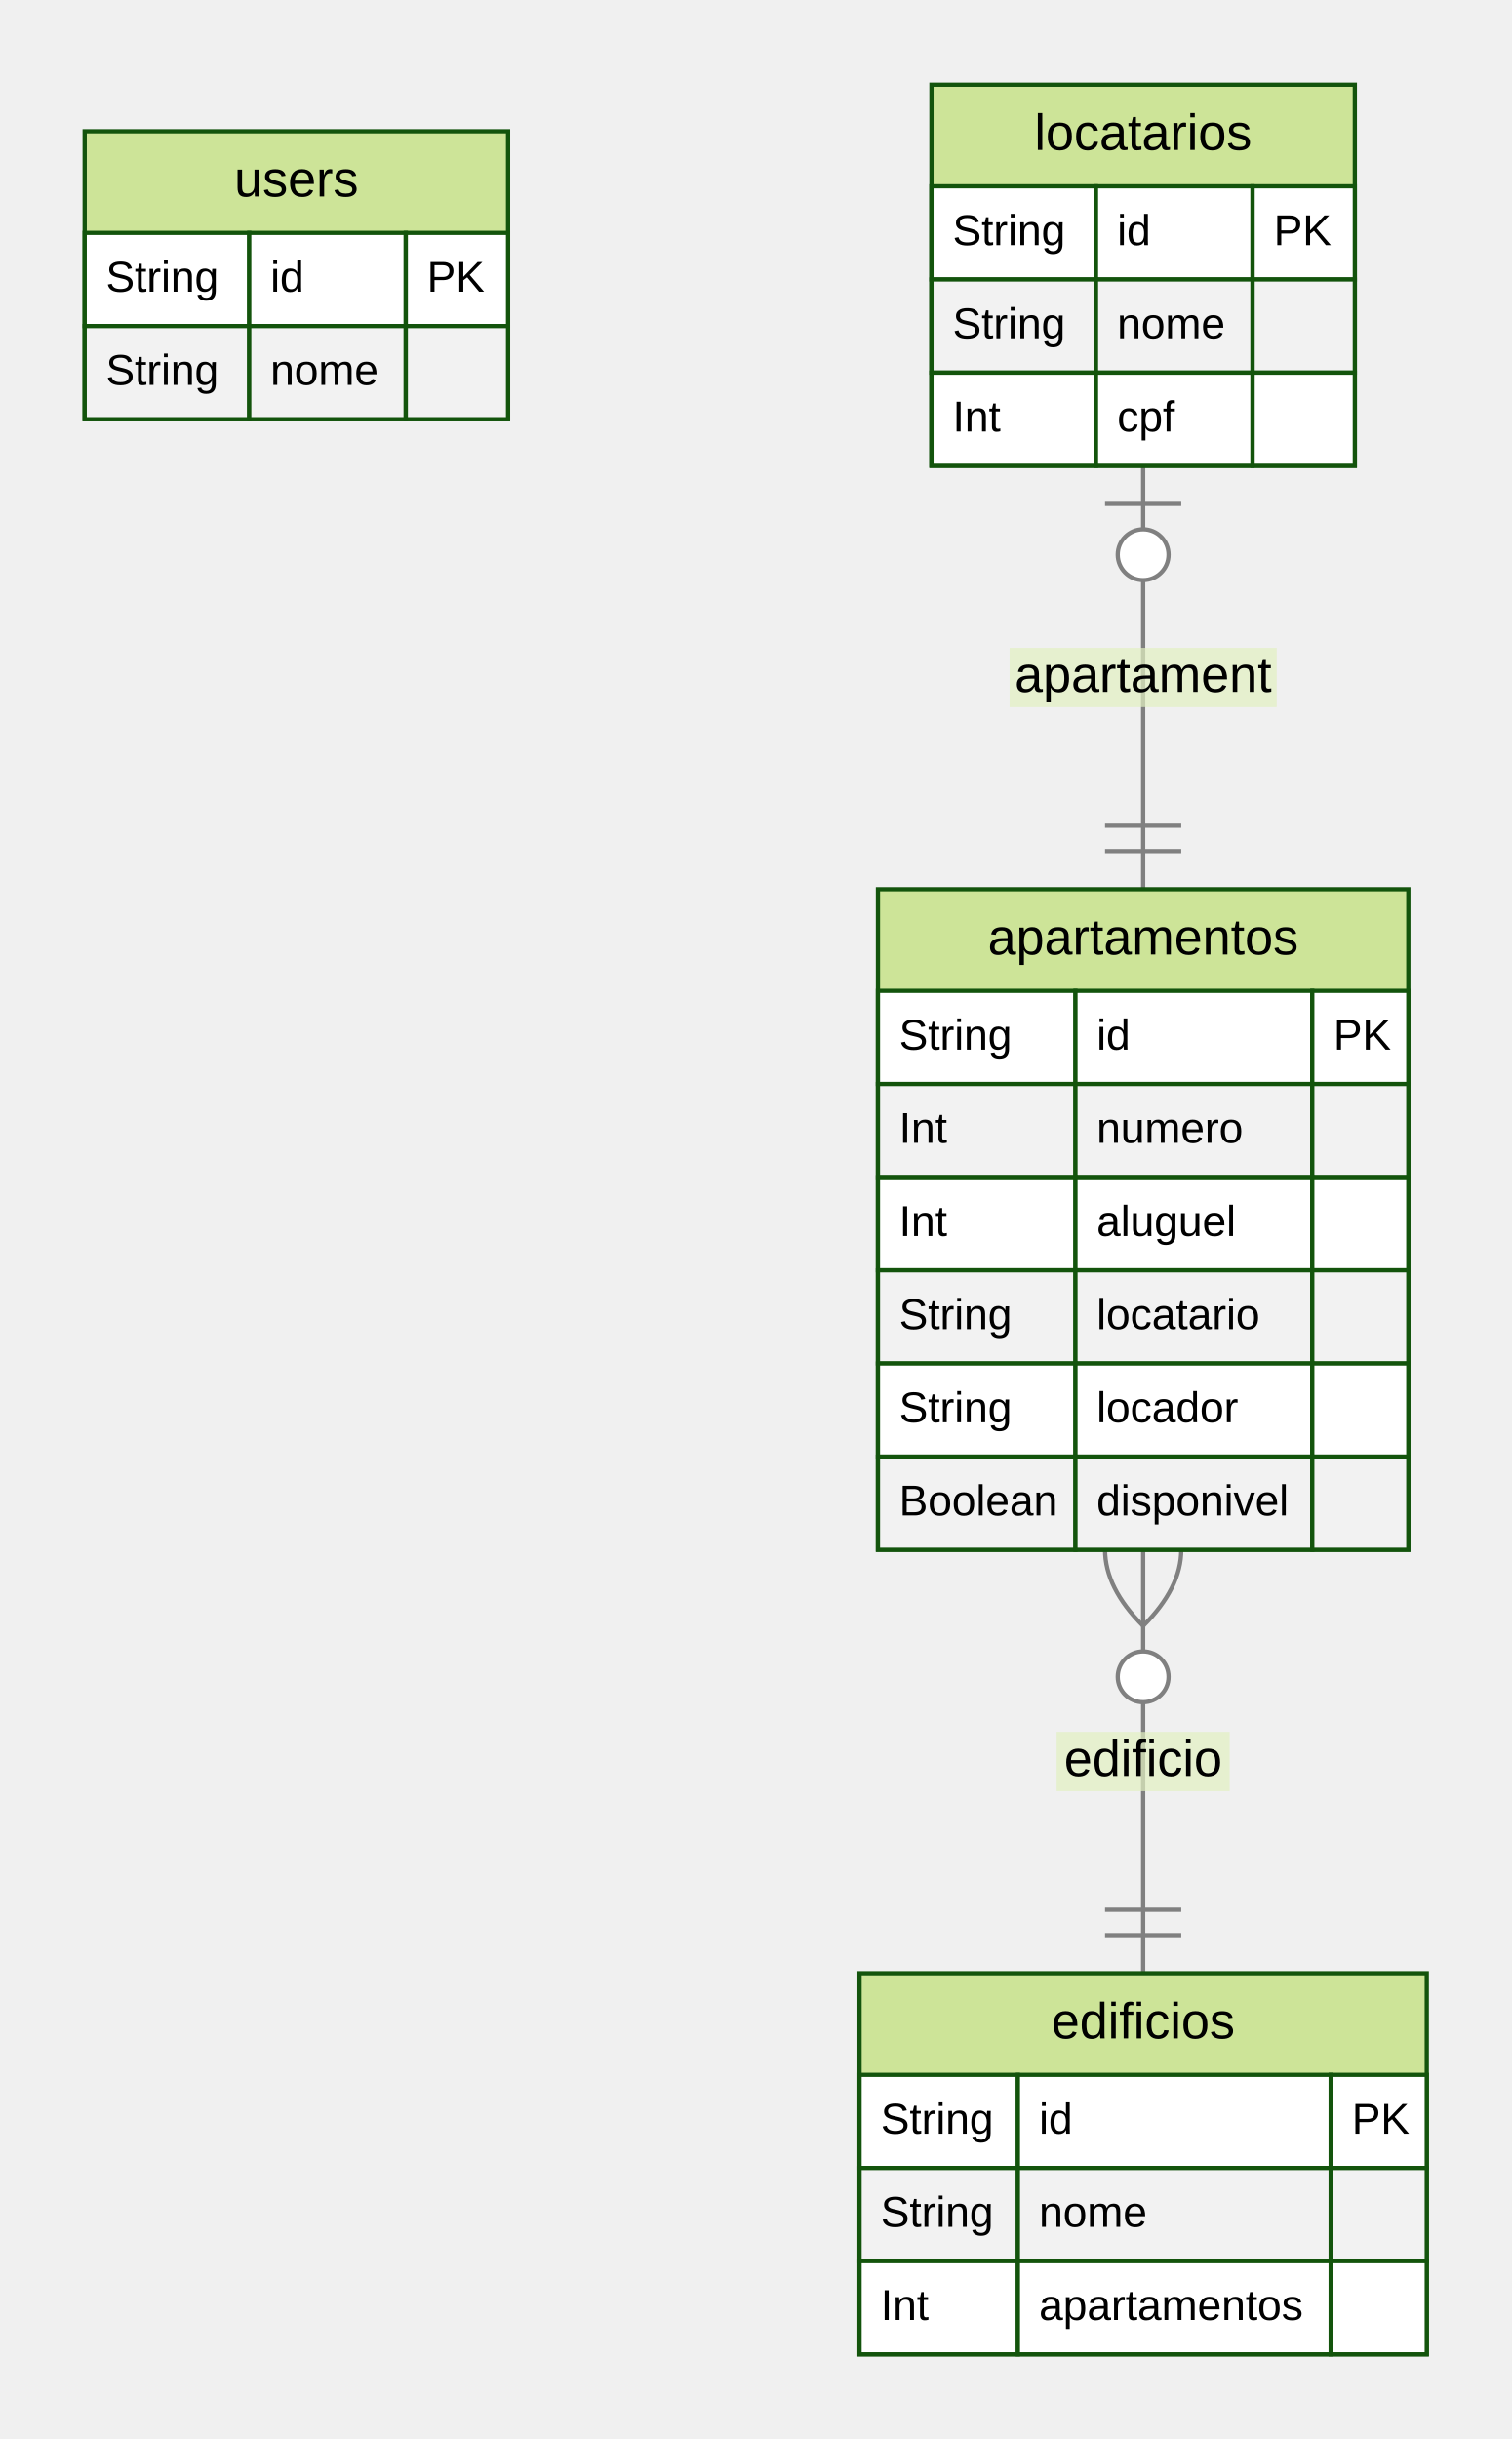
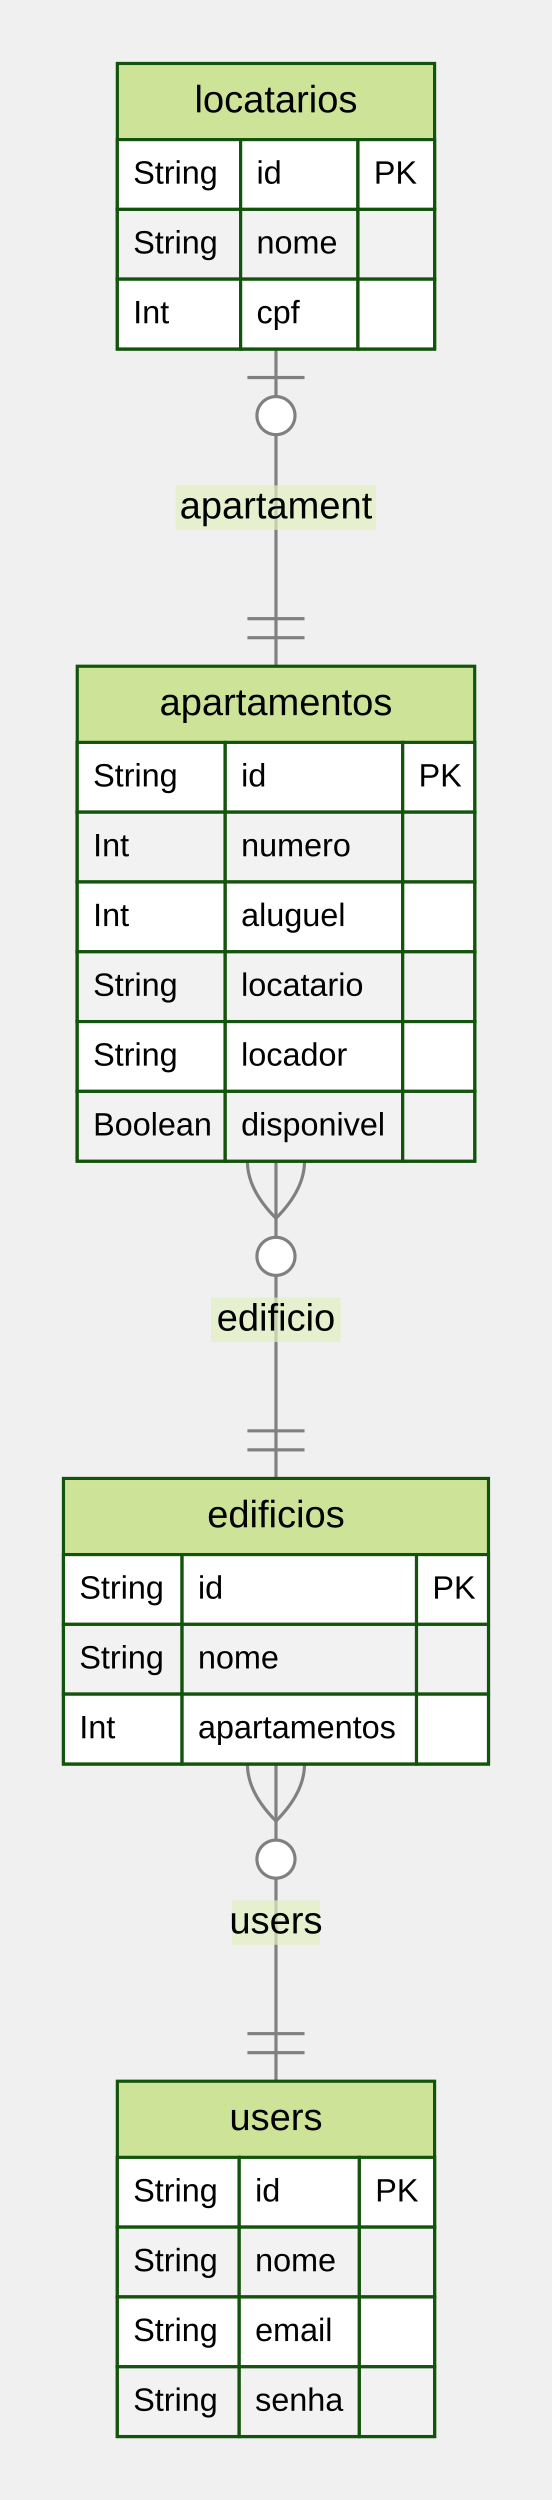
- <svg xmlns="http://www.w3.org/2000/svg" aria-roledescription="er" role="graphics-document document" viewBox="0 0 356.986 576" style="max-width: 356.986px; background-color: white;" width="100%" id="mermaid-0">
+ <svg xmlns="http://www.w3.org/2000/svg" aria-roledescription="er" role="graphics-document document" viewBox="0 0 173.973 788" style="max-width: 173.973px; background-color: white;" width="100%" id="mermaid-0">
  <style>#mermaid-0{font-family:"trebuchet ms",verdana,arial,sans-serif;font-size:16px;fill:#000000;}#mermaid-0 .error-icon{fill:#552222;}#mermaid-0 .error-text{fill:#552222;stroke:#552222;}#mermaid-0 .edge-thickness-normal{stroke-width:2px;}#mermaid-0 .edge-thickness-thick{stroke-width:3.5px;}#mermaid-0 .edge-pattern-solid{stroke-dasharray:0;}#mermaid-0 .edge-pattern-dashed{stroke-dasharray:3;}#mermaid-0 .edge-pattern-dotted{stroke-dasharray:2;}#mermaid-0 .marker{fill:#000000;stroke:#000000;}#mermaid-0 .marker.cross{stroke:#000000;}#mermaid-0 svg{font-family:"trebuchet ms",verdana,arial,sans-serif;font-size:16px;}#mermaid-0 .entityBox{fill:#cde498;stroke:#13540c;}#mermaid-0 .attributeBoxOdd{fill:#ffffff;stroke:#13540c;}#mermaid-0 .attributeBoxEven{fill:#f2f2f2;stroke:#13540c;}#mermaid-0 .relationshipLabelBox{fill:hsl(78.158, 58.462%, 84.51%);opacity:0.7;background-color:hsl(78.158, 58.462%, 84.51%);}#mermaid-0 .relationshipLabelBox rect{opacity:0.5;}#mermaid-0 .relationshipLine{stroke:#000000;}#mermaid-0 .entityTitleText{text-anchor:middle;font-size:18px;fill:#000000;}#mermaid-0 :root{--mermaid-font-family:"trebuchet ms",verdana,arial,sans-serif;}</style>
  <g />
  <defs>
    <marker orient="auto" markerHeight="18" markerWidth="18" refY="9" refX="0" id="ONLY_ONE_START">
      <path d="M9,0 L9,18 M15,0 L15,18" fill="none" stroke="gray" />
    </marker>
  </defs>
  <defs>
    <marker orient="auto" markerHeight="18" markerWidth="18" refY="9" refX="18" id="ONLY_ONE_END">
      <path d="M3,0 L3,18 M9,0 L9,18" fill="none" stroke="gray" />
    </marker>
  </defs>
  <defs>
    <marker orient="auto" markerHeight="18" markerWidth="30" refY="9" refX="0" id="ZERO_OR_ONE_START">
      <circle r="6" cy="9" cx="21" fill="white" stroke="gray" />
      <path d="M9,0 L9,18" fill="none" stroke="gray" />
    </marker>
  </defs>
  <defs>
    <marker orient="auto" markerHeight="18" markerWidth="30" refY="9" refX="30" id="ZERO_OR_ONE_END">
      <circle r="6" cy="9" cx="9" fill="white" stroke="gray" />
      <path d="M21,0 L21,18" fill="none" stroke="gray" />
    </marker>
  </defs>
  <defs>
    <marker orient="auto" markerHeight="36" markerWidth="45" refY="18" refX="18" id="ONE_OR_MORE_START">
      <path d="M0,18 Q 18,0 36,18 Q 18,36 0,18 M42,9 L42,27" fill="none" stroke="gray" />
    </marker>
  </defs>
  <defs>
    <marker orient="auto" markerHeight="36" markerWidth="45" refY="18" refX="27" id="ONE_OR_MORE_END">
      <path d="M3,9 L3,27 M9,18 Q27,0 45,18 Q27,36 9,18" fill="none" stroke="gray" />
    </marker>
  </defs>
  <defs>
    <marker orient="auto" markerHeight="36" markerWidth="57" refY="18" refX="18" id="ZERO_OR_MORE_START">
      <circle r="6" cy="18" cx="48" fill="white" stroke="gray" />
      <path d="M0,18 Q18,0 36,18 Q18,36 0,18" fill="none" stroke="gray" />
    </marker>
  </defs>
  <defs>
    <marker orient="auto" markerHeight="36" markerWidth="57" refY="18" refX="39" id="ZERO_OR_MORE_END">
      <circle r="6" cy="18" cx="9" fill="white" stroke="gray" />
      <path d="M21,18 Q39,0 57,18 Q39,36 21,18" fill="none" stroke="gray" />
    </marker>
  </defs>
-   <path style="stroke: gray; fill: none;" marker-start="url(#ZERO_OR_MORE_START)" marker-end="url(#ONLY_ONE_END)" d="M270,366L270,374.333C270,382.667,270,399.333,270,416C270,432.667,270,449.333,270,457.667L270,466" class="er relationshipLine" />
-   <path style="stroke: gray; fill: none;" marker-start="url(#ZERO_OR_ONE_START)" marker-end="url(#ONLY_ONE_END)" d="M270,110L270,118.333C270,126.667,270,143.333,270,160C270,176.667,270,193.333,270,201.667L270,210" class="er relationshipLine" />
-   <g transform="translate(20,31 )" id="entity-users-33ae1e26-be31-5c1d-bf65-e859e9d0308e">
-     <rect height="68" width="100" y="0" x="0" class="er entityBox" />
+   <path style="stroke: gray; fill: none;" marker-start="url(#ZERO_OR_MORE_START)" marker-end="url(#ONLY_ONE_END)" d="M86.986,556L86.986,564.333C86.986,572.667,86.986,589.333,86.986,606C86.986,622.667,86.986,639.333,86.986,647.667L86.986,656" class="er relationshipLine" />
+   <path style="stroke: gray; fill: none;" marker-start="url(#ZERO_OR_MORE_START)" marker-end="url(#ONLY_ONE_END)" d="M86.986,366L86.986,374.333C86.986,382.667,86.986,399.333,86.986,416C86.986,432.667,86.986,449.333,86.986,457.667L86.986,466" class="er relationshipLine" />
+   <path style="stroke: gray; fill: none;" marker-start="url(#ZERO_OR_ONE_START)" marker-end="url(#ONLY_ONE_END)" d="M86.986,110L86.986,118.333C86.986,126.667,86.986,143.333,86.986,160C86.986,176.667,86.986,193.333,86.986,201.667L86.986,210" class="er relationshipLine" />
+   <g transform="translate(36.98636,656 )" id="entity-users-33ae1e26-be31-5c1d-bf65-e859e9d0308e">
+     <rect height="112" width="100" y="0" x="0" class="er entityBox" />
    <text style="dominant-baseline: middle; text-anchor: middle; font-size: 12px;" transform="translate(50,12)" y="0" x="0" id="text-entity-users-33ae1e26-be31-5c1d-bf65-e859e9d0308e" class="er entityLabel">users</text>
-     <rect height="22" width="38.864" y="24" x="0" class="er attributeBoxOdd" />
+     <rect height="22" width="38.422" y="24" x="0" class="er attributeBoxOdd" />
    <text style="dominant-baseline: middle; font-size: 10.2px;" transform="translate(5,35)" y="0" x="0" id="text-entity-users-33ae1e26-be31-5c1d-bf65-e859e9d0308e-attr-1-type" class="er entityLabel">String</text>
-     <rect height="22" width="36.981" y="24" x="38.864" class="er attributeBoxOdd" />
-     <text style="dominant-baseline: middle; font-size: 10.2px;" transform="translate(43.86366,35)" y="0" x="0" id="text-entity-users-33ae1e26-be31-5c1d-bf65-e859e9d0308e-attr-1-name" class="er entityLabel">id</text>
-     <rect height="22" width="24.155" y="24" x="75.845" class="er attributeBoxOdd" />
-     <text style="dominant-baseline: middle; font-size: 10.2px;" transform="translate(80.84472,35)" y="0" x="0" id="text-entity-users-33ae1e26-be31-5c1d-bf65-e859e9d0308e-attr-1-key" class="er entityLabel">PK</text>
-     <rect height="22" width="38.864" y="46" x="0" class="er attributeBoxEven" />
+     <rect height="22" width="37.864" y="24" x="38.422" class="er attributeBoxOdd" />
+     <text style="dominant-baseline: middle; font-size: 10.2px;" transform="translate(43.42206,35)" y="0" x="0" id="text-entity-users-33ae1e26-be31-5c1d-bf65-e859e9d0308e-attr-1-name" class="er entityLabel">id</text>
+     <rect height="22" width="23.714" y="24" x="76.286" class="er attributeBoxOdd" />
+     <text style="dominant-baseline: middle; font-size: 10.2px;" transform="translate(81.28631,35)" y="0" x="0" id="text-entity-users-33ae1e26-be31-5c1d-bf65-e859e9d0308e-attr-1-key" class="er entityLabel">PK</text>
+     <rect height="22" width="38.422" y="46" x="0" class="er attributeBoxEven" />
    <text style="dominant-baseline: middle; font-size: 10.2px;" transform="translate(5,57)" y="0" x="0" id="text-entity-users-33ae1e26-be31-5c1d-bf65-e859e9d0308e-attr-2-type" class="er entityLabel">String</text>
-     <rect height="22" width="36.981" y="46" x="38.864" class="er attributeBoxEven" />
-     <text style="dominant-baseline: middle; font-size: 10.2px;" transform="translate(43.86366,57)" y="0" x="0" id="text-entity-users-33ae1e26-be31-5c1d-bf65-e859e9d0308e-attr-2-name" class="er entityLabel">nome</text>
-     <rect height="22" width="24.155" y="46" x="75.845" class="er attributeBoxEven" />
-     <text style="dominant-baseline: middle; font-size: 10.2px;" transform="translate(80.84472,57)" y="0" x="0" id="text-entity-users-33ae1e26-be31-5c1d-bf65-e859e9d0308e-attr-2-key" class="er entityLabel" />
+     <rect height="22" width="37.864" y="46" x="38.422" class="er attributeBoxEven" />
+     <text style="dominant-baseline: middle; font-size: 10.2px;" transform="translate(43.42206,57)" y="0" x="0" id="text-entity-users-33ae1e26-be31-5c1d-bf65-e859e9d0308e-attr-2-name" class="er entityLabel">nome</text>
+     <rect height="22" width="23.714" y="46" x="76.286" class="er attributeBoxEven" />
+     <text style="dominant-baseline: middle; font-size: 10.2px;" transform="translate(81.28631,57)" y="0" x="0" id="text-entity-users-33ae1e26-be31-5c1d-bf65-e859e9d0308e-attr-2-key" class="er entityLabel" />
+     <rect height="22" width="38.422" y="68" x="0" class="er attributeBoxOdd" />
+     <text style="dominant-baseline: middle; font-size: 10.2px;" transform="translate(5,79)" y="0" x="0" id="text-entity-users-33ae1e26-be31-5c1d-bf65-e859e9d0308e-attr-3-type" class="er entityLabel">String</text>
+     <rect height="22" width="37.864" y="68" x="38.422" class="er attributeBoxOdd" />
+     <text style="dominant-baseline: middle; font-size: 10.2px;" transform="translate(43.42206,79)" y="0" x="0" id="text-entity-users-33ae1e26-be31-5c1d-bf65-e859e9d0308e-attr-3-name" class="er entityLabel">email</text>
+     <rect height="22" width="23.714" y="68" x="76.286" class="er attributeBoxOdd" />
+     <text style="dominant-baseline: middle; font-size: 10.2px;" transform="translate(81.28631,79)" y="0" x="0" id="text-entity-users-33ae1e26-be31-5c1d-bf65-e859e9d0308e-attr-3-key" class="er entityLabel" />
+     <rect height="22" width="38.422" y="90" x="0" class="er attributeBoxEven" />
+     <text style="dominant-baseline: middle; font-size: 10.2px;" transform="translate(5,101)" y="0" x="0" id="text-entity-users-33ae1e26-be31-5c1d-bf65-e859e9d0308e-attr-4-type" class="er entityLabel">String</text>
+     <rect height="22" width="37.864" y="90" x="38.422" class="er attributeBoxEven" />
+     <text style="dominant-baseline: middle; font-size: 10.2px;" transform="translate(43.42206,101)" y="0" x="0" id="text-entity-users-33ae1e26-be31-5c1d-bf65-e859e9d0308e-attr-4-name" class="er entityLabel">senha</text>
+     <rect height="22" width="23.714" y="90" x="76.286" class="er attributeBoxEven" />
+     <text style="dominant-baseline: middle; font-size: 10.2px;" transform="translate(81.28631,101)" y="0" x="0" id="text-entity-users-33ae1e26-be31-5c1d-bf65-e859e9d0308e-attr-4-key" class="er entityLabel" />
  </g>
-   <g transform="translate(203.0136,466 )" id="entity-edificios-5210e23c-fb85-5302-9f8c-b56d904fdba4">
+   <g transform="translate(20,466 )" id="entity-edificios-5210e23c-fb85-5302-9f8c-b56d904fdba4">
    <rect height="90" width="133.973" y="0" x="0" class="er entityBox" />
    <text style="dominant-baseline: middle; text-anchor: middle; font-size: 12px;" transform="translate(66.98636,12)" y="0" x="0" id="text-entity-edificios-5210e23c-fb85-5302-9f8c-b56d904fdba4" class="er entityLabel">edificios</text>
    <rect height="22" width="37.396" y="24" x="0" class="er attributeBoxOdd" />
    <text style="dominant-baseline: middle; font-size: 10.2px;" transform="translate(5,35)" y="0" x="0" id="text-entity-edificios-5210e23c-fb85-5302-9f8c-b56d904fdba4-attr-1-type" class="er entityLabel">String</text>
    <rect height="22" width="73.889" y="24" x="37.396" class="er attributeBoxOdd" />
    <text style="dominant-baseline: middle; font-size: 10.2px;" transform="translate(42.39606,35)" y="0" x="0" id="text-entity-edificios-5210e23c-fb85-5302-9f8c-b56d904fdba4-attr-1-name" class="er entityLabel">id</text>
    <rect height="22" width="22.688" y="24" x="111.285" class="er attributeBoxOdd" />
    <text style="dominant-baseline: middle; font-size: 10.2px;" transform="translate(116.285,35)" y="0" x="0" id="text-entity-edificios-5210e23c-fb85-5302-9f8c-b56d904fdba4-attr-1-key" class="er entityLabel">PK</text>
    <rect height="22" width="37.396" y="46" x="0" class="er attributeBoxEven" />
    <text style="dominant-baseline: middle; font-size: 10.2px;" transform="translate(5,57)" y="0" x="0" id="text-entity-edificios-5210e23c-fb85-5302-9f8c-b56d904fdba4-attr-2-type" class="er entityLabel">String</text>
    <rect height="22" width="73.889" y="46" x="37.396" class="er attributeBoxEven" />
    <text style="dominant-baseline: middle; font-size: 10.2px;" transform="translate(42.39606,57)" y="0" x="0" id="text-entity-edificios-5210e23c-fb85-5302-9f8c-b56d904fdba4-attr-2-name" class="er entityLabel">nome</text>
    <rect height="22" width="22.688" y="46" x="111.285" class="er attributeBoxEven" />
    <text style="dominant-baseline: middle; font-size: 10.2px;" transform="translate(116.285,57)" y="0" x="0" id="text-entity-edificios-5210e23c-fb85-5302-9f8c-b56d904fdba4-attr-2-key" class="er entityLabel" />
    <rect height="22" width="37.396" y="68" x="0" class="er attributeBoxOdd" />
    <text style="dominant-baseline: middle; font-size: 10.2px;" transform="translate(5,79)" y="0" x="0" id="text-entity-edificios-5210e23c-fb85-5302-9f8c-b56d904fdba4-attr-3-type" class="er entityLabel">Int</text>
    <rect height="22" width="73.889" y="68" x="37.396" class="er attributeBoxOdd" />
    <text style="dominant-baseline: middle; font-size: 10.2px;" transform="translate(42.39606,79)" y="0" x="0" id="text-entity-edificios-5210e23c-fb85-5302-9f8c-b56d904fdba4-attr-3-name" class="er entityLabel">apartamentos</text>
    <rect height="22" width="22.688" y="68" x="111.285" class="er attributeBoxOdd" />
    <text style="dominant-baseline: middle; font-size: 10.2px;" transform="translate(116.285,79)" y="0" x="0" id="text-entity-edificios-5210e23c-fb85-5302-9f8c-b56d904fdba4-attr-3-key" class="er entityLabel" />
  </g>
-   <g transform="translate(207.3625,210 )" id="entity-apartamentos-c41dcd2d-5ee1-5c34-9c1b-cc426cae25f1">
+   <g transform="translate(24.34889,210 )" id="entity-apartamentos-c41dcd2d-5ee1-5c34-9c1b-cc426cae25f1">
    <rect height="156" width="125.275" y="0" x="0" class="er entityBox" />
    <text style="dominant-baseline: middle; text-anchor: middle; font-size: 12px;" transform="translate(62.63747,12)" y="0" x="0" id="text-entity-apartamentos-c41dcd2d-5ee1-5c34-9c1b-cc426cae25f1" class="er entityLabel">apartamentos</text>
    <rect height="22" width="46.65" y="24" x="0" class="er attributeBoxOdd" />
    <text style="dominant-baseline: middle; font-size: 10.2px;" transform="translate(5,35)" y="0" x="0" id="text-entity-apartamentos-c41dcd2d-5ee1-5c34-9c1b-cc426cae25f1-attr-1-type" class="er entityLabel">String</text>
    <rect height="22" width="55.938" y="24" x="46.65" class="er attributeBoxOdd" />
    <text style="dominant-baseline: middle; font-size: 10.2px;" transform="translate(51.64975,35)" y="0" x="0" id="text-entity-apartamentos-c41dcd2d-5ee1-5c34-9c1b-cc426cae25f1-attr-1-name" class="er entityLabel">id</text>
    <rect height="22" width="22.688" y="24" x="102.587" class="er attributeBoxOdd" />
    <text style="dominant-baseline: middle; font-size: 10.2px;" transform="translate(107.5872,35)" y="0" x="0" id="text-entity-apartamentos-c41dcd2d-5ee1-5c34-9c1b-cc426cae25f1-attr-1-key" class="er entityLabel">PK</text>
    <rect height="22" width="46.65" y="46" x="0" class="er attributeBoxEven" />
    <text style="dominant-baseline: middle; font-size: 10.2px;" transform="translate(5,57)" y="0" x="0" id="text-entity-apartamentos-c41dcd2d-5ee1-5c34-9c1b-cc426cae25f1-attr-2-type" class="er entityLabel">Int</text>
    <rect height="22" width="55.938" y="46" x="46.65" class="er attributeBoxEven" />
    <text style="dominant-baseline: middle; font-size: 10.2px;" transform="translate(51.64975,57)" y="0" x="0" id="text-entity-apartamentos-c41dcd2d-5ee1-5c34-9c1b-cc426cae25f1-attr-2-name" class="er entityLabel">numero</text>
    <rect height="22" width="22.688" y="46" x="102.587" class="er attributeBoxEven" />
    <text style="dominant-baseline: middle; font-size: 10.2px;" transform="translate(107.5872,57)" y="0" x="0" id="text-entity-apartamentos-c41dcd2d-5ee1-5c34-9c1b-cc426cae25f1-attr-2-key" class="er entityLabel" />
    <rect height="22" width="46.65" y="68" x="0" class="er attributeBoxOdd" />
    <text style="dominant-baseline: middle; font-size: 10.2px;" transform="translate(5,79)" y="0" x="0" id="text-entity-apartamentos-c41dcd2d-5ee1-5c34-9c1b-cc426cae25f1-attr-3-type" class="er entityLabel">Int</text>
    <rect height="22" width="55.938" y="68" x="46.65" class="er attributeBoxOdd" />
    <text style="dominant-baseline: middle; font-size: 10.2px;" transform="translate(51.64975,79)" y="0" x="0" id="text-entity-apartamentos-c41dcd2d-5ee1-5c34-9c1b-cc426cae25f1-attr-3-name" class="er entityLabel">aluguel</text>
    <rect height="22" width="22.688" y="68" x="102.587" class="er attributeBoxOdd" />
    <text style="dominant-baseline: middle; font-size: 10.2px;" transform="translate(107.5872,79)" y="0" x="0" id="text-entity-apartamentos-c41dcd2d-5ee1-5c34-9c1b-cc426cae25f1-attr-3-key" class="er entityLabel" />
    <rect height="22" width="46.65" y="90" x="0" class="er attributeBoxEven" />
    <text style="dominant-baseline: middle; font-size: 10.2px;" transform="translate(5,101)" y="0" x="0" id="text-entity-apartamentos-c41dcd2d-5ee1-5c34-9c1b-cc426cae25f1-attr-4-type" class="er entityLabel">String</text>
    <rect height="22" width="55.938" y="90" x="46.65" class="er attributeBoxEven" />
    <text style="dominant-baseline: middle; font-size: 10.2px;" transform="translate(51.64975,101)" y="0" x="0" id="text-entity-apartamentos-c41dcd2d-5ee1-5c34-9c1b-cc426cae25f1-attr-4-name" class="er entityLabel">locatario</text>
    <rect height="22" width="22.688" y="90" x="102.587" class="er attributeBoxEven" />
    <text style="dominant-baseline: middle; font-size: 10.2px;" transform="translate(107.5872,101)" y="0" x="0" id="text-entity-apartamentos-c41dcd2d-5ee1-5c34-9c1b-cc426cae25f1-attr-4-key" class="er entityLabel" />
    <rect height="22" width="46.65" y="112" x="0" class="er attributeBoxOdd" />
    <text style="dominant-baseline: middle; font-size: 10.2px;" transform="translate(5,123)" y="0" x="0" id="text-entity-apartamentos-c41dcd2d-5ee1-5c34-9c1b-cc426cae25f1-attr-5-type" class="er entityLabel">String</text>
    <rect height="22" width="55.938" y="112" x="46.65" class="er attributeBoxOdd" />
    <text style="dominant-baseline: middle; font-size: 10.2px;" transform="translate(51.64975,123)" y="0" x="0" id="text-entity-apartamentos-c41dcd2d-5ee1-5c34-9c1b-cc426cae25f1-attr-5-name" class="er entityLabel">locador</text>
    <rect height="22" width="22.688" y="112" x="102.587" class="er attributeBoxOdd" />
    <text style="dominant-baseline: middle; font-size: 10.2px;" transform="translate(107.5872,123)" y="0" x="0" id="text-entity-apartamentos-c41dcd2d-5ee1-5c34-9c1b-cc426cae25f1-attr-5-key" class="er entityLabel" />
    <rect height="22" width="46.65" y="134" x="0" class="er attributeBoxEven" />
    <text style="dominant-baseline: middle; font-size: 10.2px;" transform="translate(5,145)" y="0" x="0" id="text-entity-apartamentos-c41dcd2d-5ee1-5c34-9c1b-cc426cae25f1-attr-6-type" class="er entityLabel">Boolean</text>
    <rect height="22" width="55.938" y="134" x="46.65" class="er attributeBoxEven" />
    <text style="dominant-baseline: middle; font-size: 10.2px;" transform="translate(51.64975,145)" y="0" x="0" id="text-entity-apartamentos-c41dcd2d-5ee1-5c34-9c1b-cc426cae25f1-attr-6-name" class="er entityLabel">disponivel</text>
    <rect height="22" width="22.688" y="134" x="102.587" class="er attributeBoxEven" />
    <text style="dominant-baseline: middle; font-size: 10.2px;" transform="translate(107.5872,145)" y="0" x="0" id="text-entity-apartamentos-c41dcd2d-5ee1-5c34-9c1b-cc426cae25f1-attr-6-key" class="er entityLabel" />
  </g>
-   <g transform="translate(220,20 )" id="entity-locatarios-d2320142-3ed7-592f-9a2f-b20885a063dd">
+   <g transform="translate(36.98636,20 )" id="entity-locatarios-d2320142-3ed7-592f-9a2f-b20885a063dd">
    <rect height="90" width="100" y="0" x="0" class="er entityBox" />
    <text style="dominant-baseline: middle; text-anchor: middle; font-size: 12px;" transform="translate(50,12)" y="0" x="0" id="text-entity-locatarios-d2320142-3ed7-592f-9a2f-b20885a063dd" class="er entityLabel">locatarios</text>
    <rect height="22" width="38.864" y="24" x="0" class="er attributeBoxOdd" />
    <text style="dominant-baseline: middle; font-size: 10.2px;" transform="translate(5,35)" y="0" x="0" id="text-entity-locatarios-d2320142-3ed7-592f-9a2f-b20885a063dd-attr-1-type" class="er entityLabel">String</text>
    <rect height="22" width="36.981" y="24" x="38.864" class="er attributeBoxOdd" />
    <text style="dominant-baseline: middle; font-size: 10.2px;" transform="translate(43.86366,35)" y="0" x="0" id="text-entity-locatarios-d2320142-3ed7-592f-9a2f-b20885a063dd-attr-1-name" class="er entityLabel">id</text>
    <rect height="22" width="24.155" y="24" x="75.845" class="er attributeBoxOdd" />
    <text style="dominant-baseline: middle; font-size: 10.2px;" transform="translate(80.84472,35)" y="0" x="0" id="text-entity-locatarios-d2320142-3ed7-592f-9a2f-b20885a063dd-attr-1-key" class="er entityLabel">PK</text>
    <rect height="22" width="38.864" y="46" x="0" class="er attributeBoxEven" />
    <text style="dominant-baseline: middle; font-size: 10.2px;" transform="translate(5,57)" y="0" x="0" id="text-entity-locatarios-d2320142-3ed7-592f-9a2f-b20885a063dd-attr-2-type" class="er entityLabel">String</text>
    <rect height="22" width="36.981" y="46" x="38.864" class="er attributeBoxEven" />
    <text style="dominant-baseline: middle; font-size: 10.2px;" transform="translate(43.86366,57)" y="0" x="0" id="text-entity-locatarios-d2320142-3ed7-592f-9a2f-b20885a063dd-attr-2-name" class="er entityLabel">nome</text>
    <rect height="22" width="24.155" y="46" x="75.845" class="er attributeBoxEven" />
    <text style="dominant-baseline: middle; font-size: 10.2px;" transform="translate(80.84472,57)" y="0" x="0" id="text-entity-locatarios-d2320142-3ed7-592f-9a2f-b20885a063dd-attr-2-key" class="er entityLabel" />
    <rect height="22" width="38.864" y="68" x="0" class="er attributeBoxOdd" />
    <text style="dominant-baseline: middle; font-size: 10.2px;" transform="translate(5,79)" y="0" x="0" id="text-entity-locatarios-d2320142-3ed7-592f-9a2f-b20885a063dd-attr-3-type" class="er entityLabel">Int</text>
    <rect height="22" width="36.981" y="68" x="38.864" class="er attributeBoxOdd" />
    <text style="dominant-baseline: middle; font-size: 10.2px;" transform="translate(43.86366,79)" y="0" x="0" id="text-entity-locatarios-d2320142-3ed7-592f-9a2f-b20885a063dd-attr-3-name" class="er entityLabel">cpf</text>
    <rect height="22" width="24.155" y="68" x="75.845" class="er attributeBoxOdd" />
    <text style="dominant-baseline: middle; font-size: 10.2px;" transform="translate(80.84472,79)" y="0" x="0" id="text-entity-locatarios-d2320142-3ed7-592f-9a2f-b20885a063dd-attr-3-key" class="er entityLabel" />
  </g>
-   <rect height="14" width="40.873" y="409" x="249.563" class="er relationshipLabelBox" />
-   <text style="text-anchor: middle; dominant-baseline: middle; font-size: 12px;" y="416" x="270" id="rel1" class="er relationshipLabel">edificio</text>
-   <rect height="14" width="63.084" y="153" x="238.458" class="er relationshipLabelBox" />
-   <text style="text-anchor: middle; dominant-baseline: middle; font-size: 12px;" y="160" x="270" id="rel2" class="er relationshipLabel">apartament</text>
+   <rect height="14" width="27.623" y="599" x="73.175" class="er relationshipLabelBox" />
+   <text style="text-anchor: middle; dominant-baseline: middle; font-size: 12px;" y="606" x="86.986" id="rel1" class="er relationshipLabel">users</text>
+   <rect height="14" width="40.873" y="409" x="66.55" class="er relationshipLabelBox" />
+   <text style="text-anchor: middle; dominant-baseline: middle; font-size: 12px;" y="416" x="86.986" id="rel2" class="er relationshipLabel">edificio</text>
+   <rect height="14" width="63.084" y="153" x="55.444" class="er relationshipLabelBox" />
+   <text style="text-anchor: middle; dominant-baseline: middle; font-size: 12px;" y="160" x="86.986" id="rel3" class="er relationshipLabel">apartament</text>
</svg>
